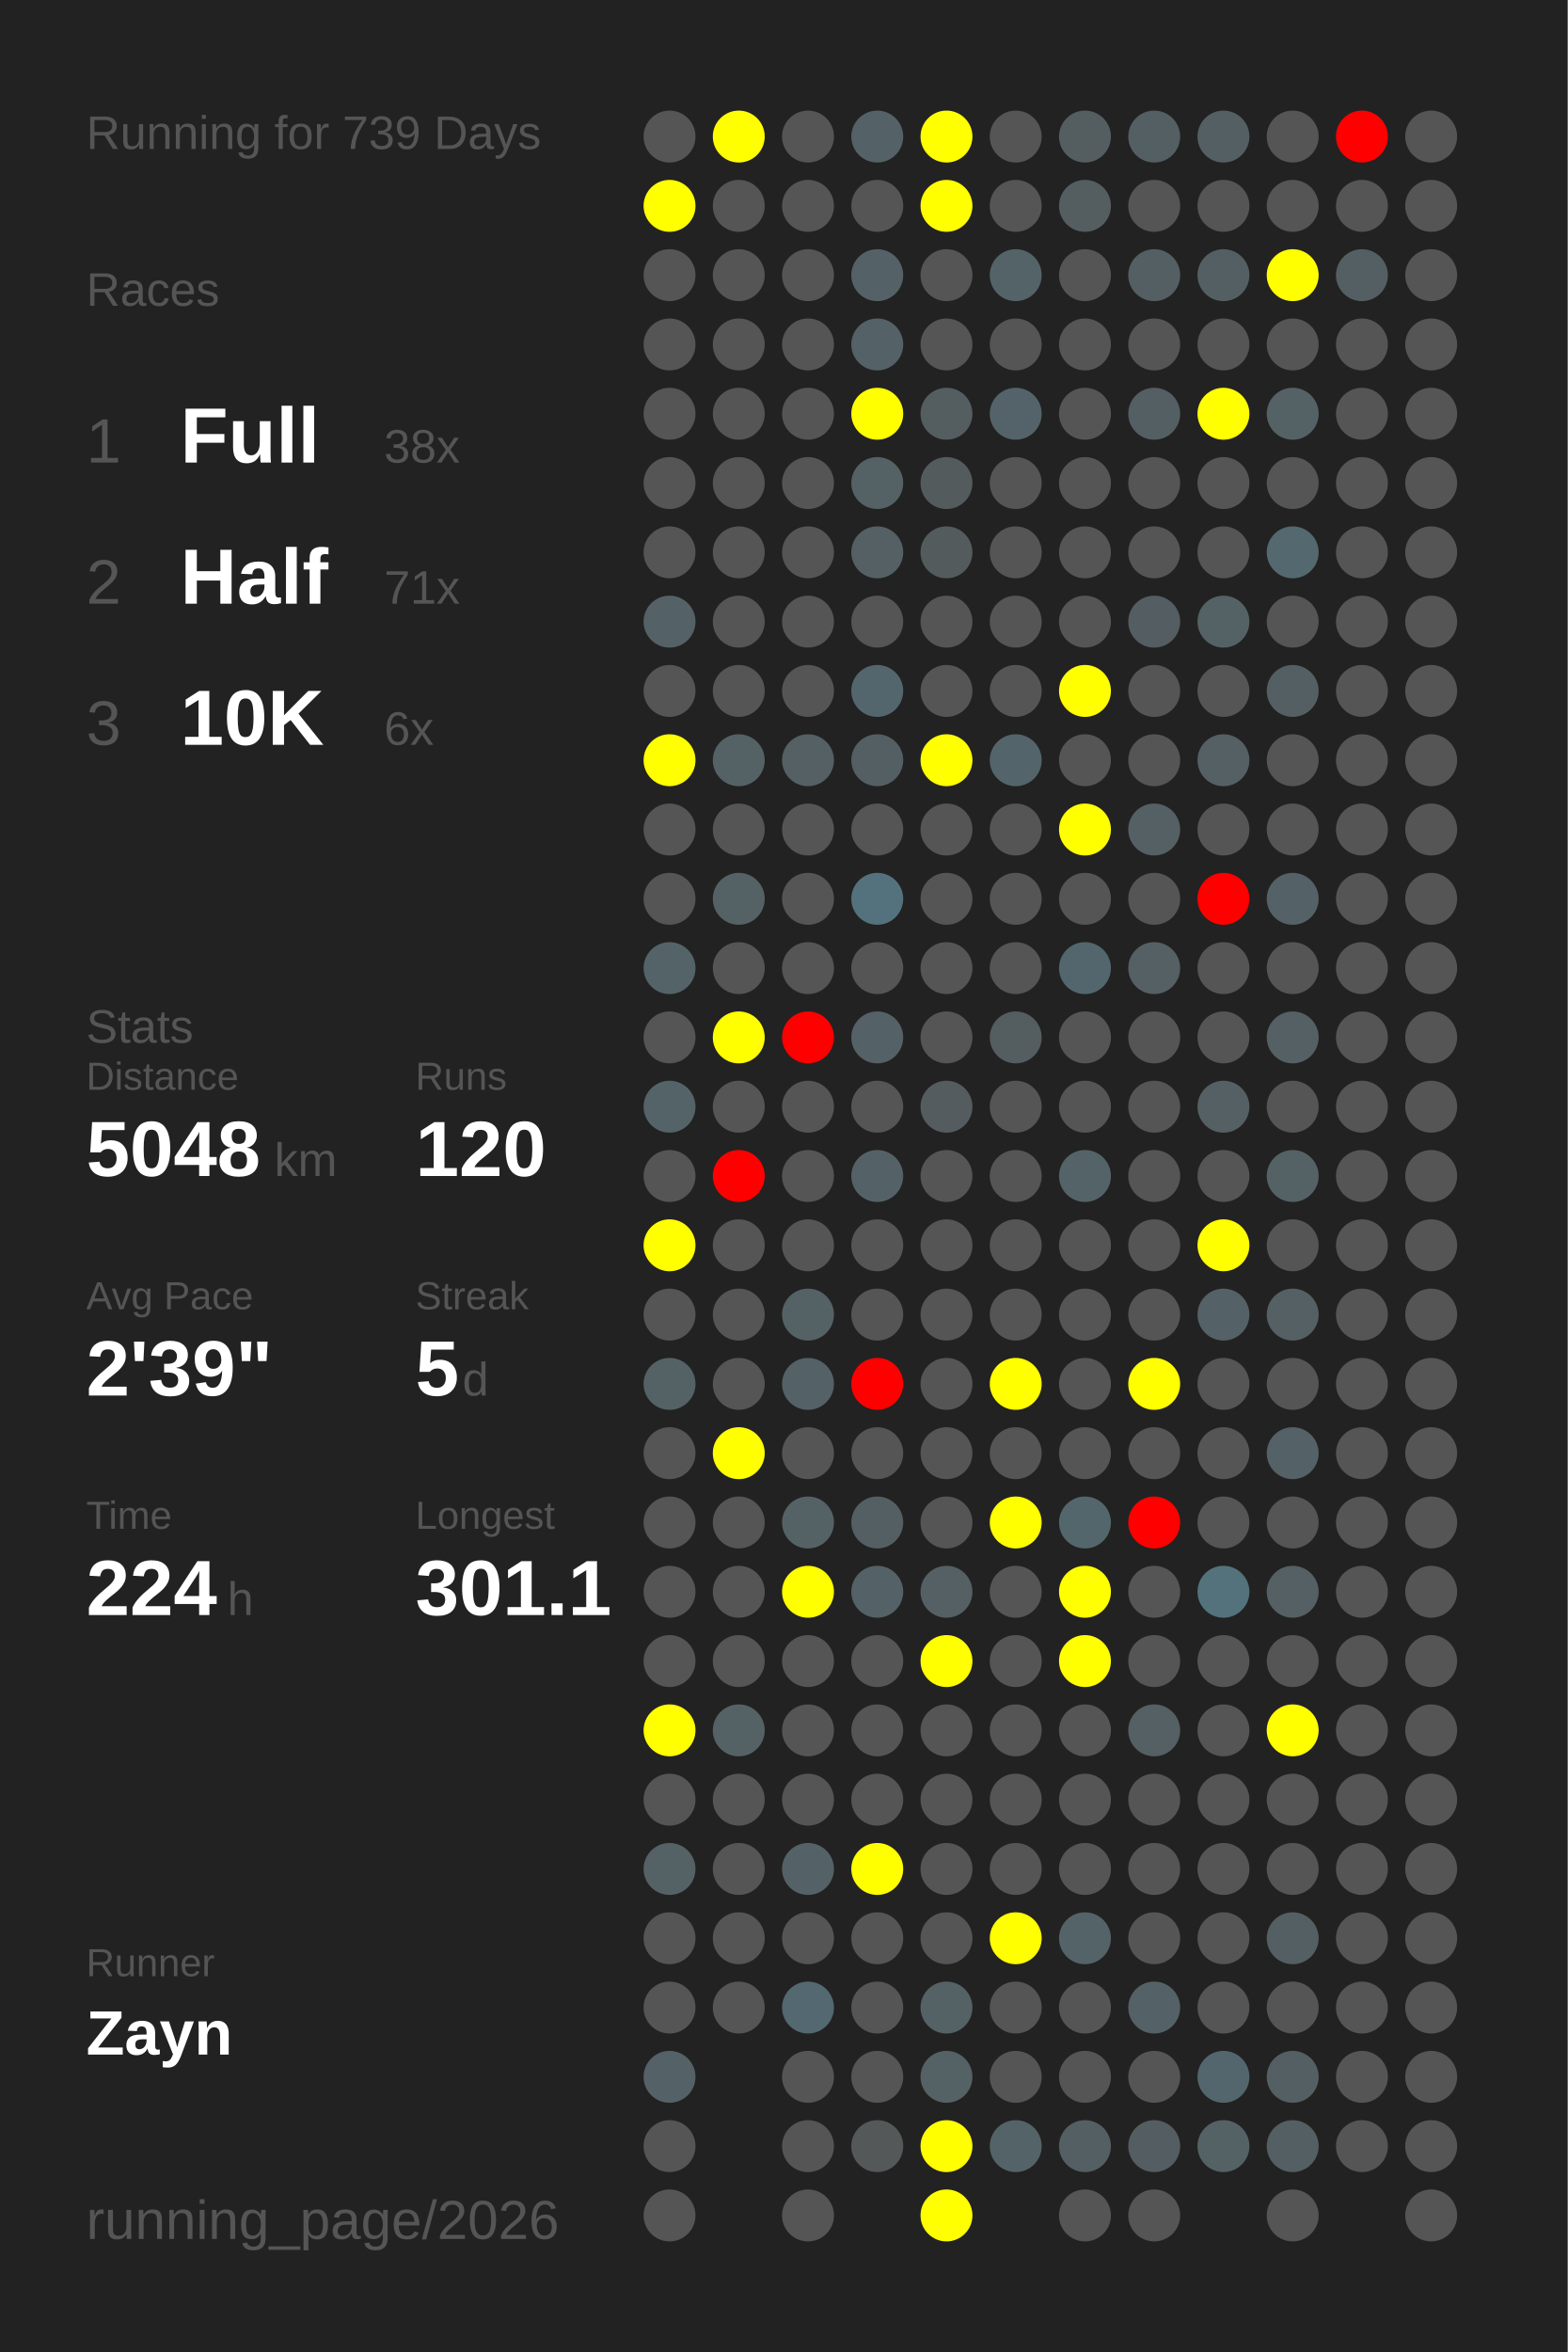
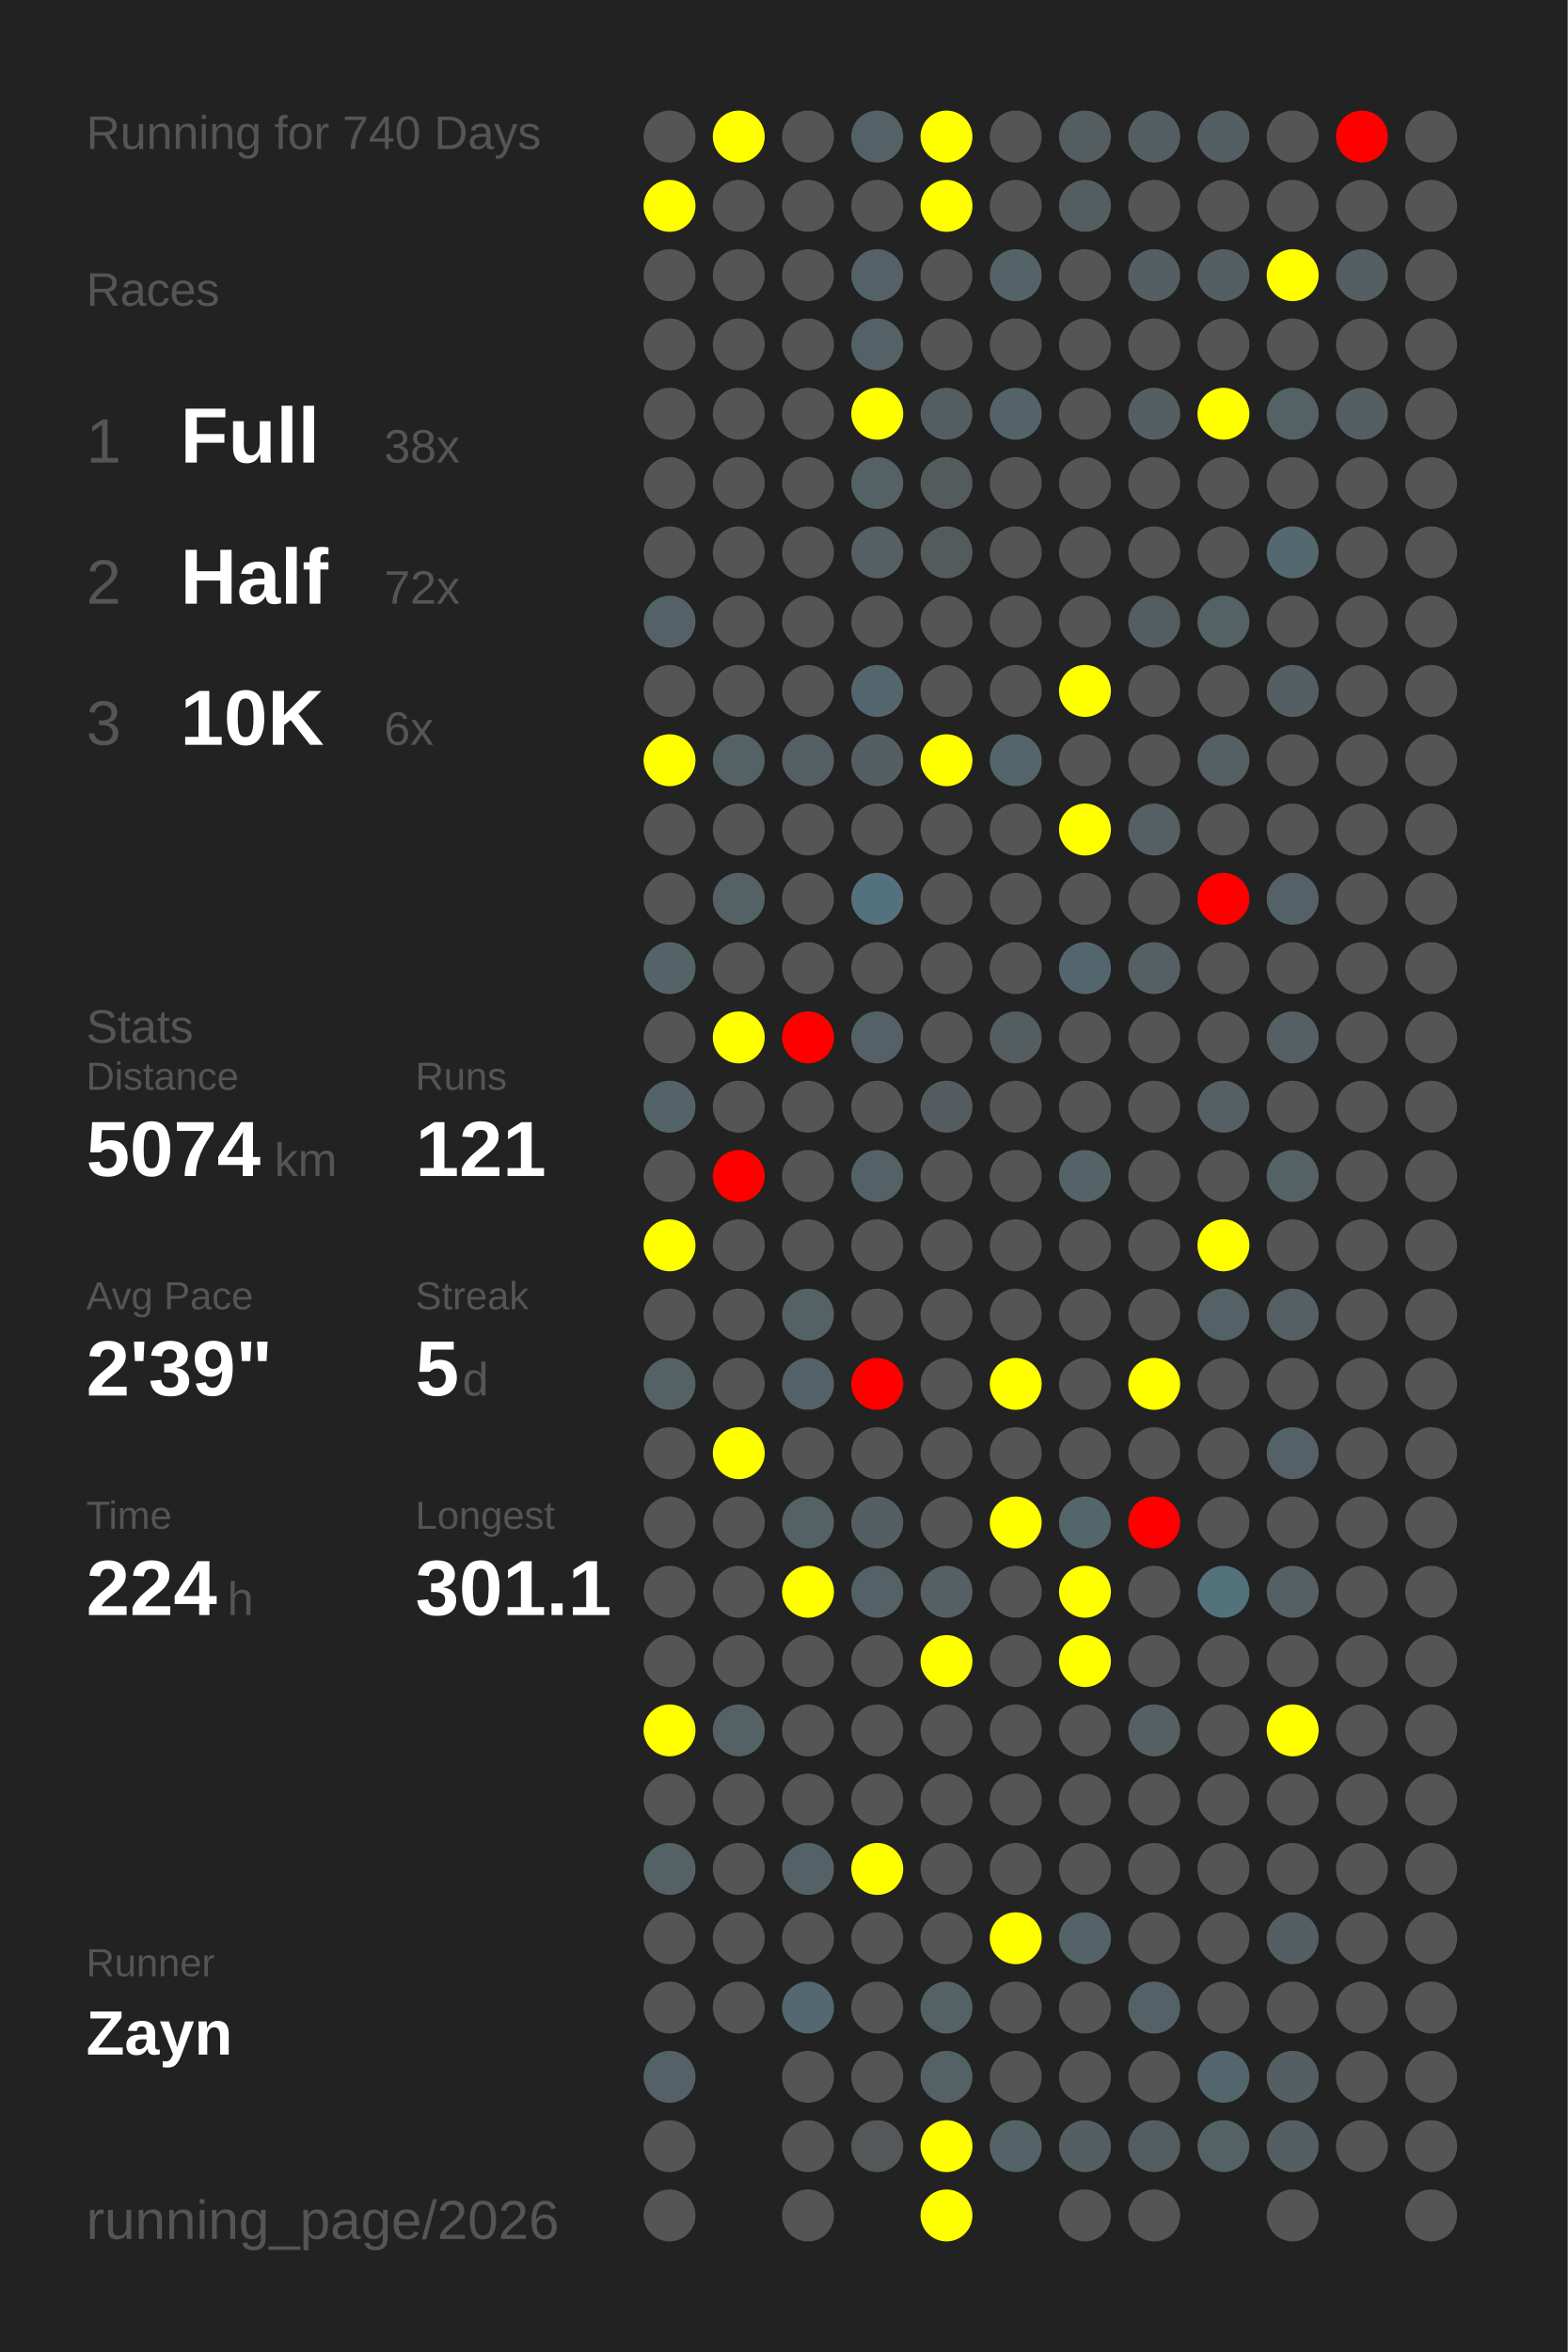
<svg xmlns="http://www.w3.org/2000/svg" baseProfile="full" height="300mm" version="1.1" viewBox="0,0,200,300" width="200mm">
  <defs />
  <rect fill="#222222" height="300" width="200" x="0" y="0" />
-   <text fill="#555555" style="font-size:6px; font-family:Arial;" x="11" y="19">Running for 739 Days</text>
+   <text fill="#555555" style="font-size:6px; font-family:Arial;" x="11" y="19">Running for 740 Days</text>
  <text fill="#555555" style="font-size:6px; font-family:Arial;" x="11" y="39">Races</text>
  <text fill="#555555" style="font-size:8px; font-family:Arial;" x="11" y="59">1</text>
  <text fill="#FFFFFF" style="font-size:10px; font-family:Arial; font-weight:bold;" x="23" y="59">Full</text>
  <text fill="#555555" style="font-size:6px; font-family:Arial;" x="49" y="59">38x</text>
  <text fill="#555555" style="font-size:8px; font-family:Arial;" x="11" y="77">2</text>
  <text fill="#FFFFFF" style="font-size:10px; font-family:Arial; font-weight:bold;" x="23" y="77">Half</text>
-   <text fill="#555555" style="font-size:6px; font-family:Arial;" x="49" y="77">71x</text>
+   <text fill="#555555" style="font-size:6px; font-family:Arial;" x="49" y="77">72x</text>
  <text fill="#555555" style="font-size:8px; font-family:Arial;" x="11" y="95">3</text>
  <text fill="#FFFFFF" style="font-size:10px; font-family:Arial; font-weight:bold;" x="23" y="95">10K</text>
  <text fill="#555555" style="font-size:6px; font-family:Arial;" x="49" y="95">6x</text>
  <text fill="#555555" style="font-size:6px; font-family:Arial;" x="11" y="133">Stats</text>
  <text fill="#555555" style="font-size:5px; font-family:Arial;" x="11" y="139">Distance</text>
-   <text fill="#FFFFFF" style="font-size:10px; font-family:Arial; font-weight:bold;" x="11" y="150">5048</text>
+   <text fill="#FFFFFF" style="font-size:10px; font-family:Arial; font-weight:bold;" x="11" y="150">5074</text>
  <text fill="#555555" style="font-size:6px; font-family:Arial;" x="35" y="150">km</text>
  <text fill="#555555" style="font-size:5px; font-family:Arial;" x="53" y="139">Runs</text>
-   <text fill="#FFFFFF" style="font-size:10px; font-family:Arial; font-weight:bold;" x="53" y="150">120</text>
+   <text fill="#FFFFFF" style="font-size:10px; font-family:Arial; font-weight:bold;" x="53" y="150">121</text>
  <text fill="#555555" style="font-size:5px; font-family:Arial;" x="11" y="167">Avg Pace</text>
  <text fill="#FFFFFF" style="font-size:10px; font-family:Arial; font-weight:bold;" x="11" y="178">2'39"</text>
  <text fill="#555555" style="font-size:5px; font-family:Arial;" x="53" y="167">Streak</text>
  <text fill="#FFFFFF" style="font-size:10px; font-family:Arial; font-weight:bold;" x="53" y="178">5</text>
  <text fill="#555555" style="font-size:6px; font-family:Arial;" x="59" y="178">d</text>
  <text fill="#555555" style="font-size:5px; font-family:Arial;" x="11" y="195">Time</text>
  <text fill="#FFFFFF" style="font-size:10px; font-family:Arial; font-weight:bold;" x="11" y="206">224</text>
  <text fill="#555555" style="font-size:6px; font-family:Arial;" x="29" y="206">h</text>
  <text fill="#555555" style="font-size:5px; font-family:Arial;" x="53" y="195">Longest</text>
  <text fill="#FFFFFF" style="font-size:10px; font-family:Arial; font-weight:bold;" x="53" y="206">301.1</text>
  <text fill="#555555" style="font-size:5px; font-family:Arial;" x="11" y="252.065">Runner</text>
  <text fill="#FFFFFF" style="font-size:8px; font-family:Arial; font-weight:bold;" x="11" y="262.065">Zayn</text>
  <text fill="#555555" style="font-size:7px; font-family:Arial;" x="11" y="285.581">running_page/2026</text>
  <circle cx="85.417" cy="17.419" fill="#555555" r="3.312" />
  <circle cx="85.417" cy="26.258" fill="yellow" r="3.312" />
  <circle cx="85.417" cy="35.097" fill="#555555" r="3.312" />
  <circle cx="85.417" cy="43.935" fill="#555555" r="3.312" />
  <circle cx="85.417" cy="52.774" fill="#555555" r="3.312" />
  <circle cx="85.417" cy="61.613" fill="#555555" r="3.312" />
  <circle cx="85.417" cy="70.452" fill="#555555" r="3.312" />
  <circle cx="85.417" cy="79.29" fill="#546267" r="3.312" />
  <circle cx="85.417" cy="88.129" fill="#555555" r="3.312" />
  <circle cx="85.417" cy="96.968" fill="yellow" r="3.312" />
  <circle cx="85.417" cy="105.806" fill="#555555" r="3.312" />
  <circle cx="85.417" cy="114.645" fill="#555555" r="3.312" />
  <circle cx="85.417" cy="123.484" fill="#546368" r="3.312" />
  <circle cx="85.417" cy="132.323" fill="#555555" r="3.312" />
  <circle cx="85.417" cy="141.161" fill="#546368" r="3.312" />
  <circle cx="85.417" cy="150" fill="#555555" r="3.312" />
  <circle cx="85.417" cy="158.839" fill="yellow" r="3.312" />
  <circle cx="85.417" cy="167.677" fill="#555555" r="3.312" />
  <circle cx="85.417" cy="176.516" fill="#546266" r="3.312" />
  <circle cx="85.417" cy="185.355" fill="#555555" r="3.312" />
  <circle cx="85.417" cy="194.194" fill="#555555" r="3.312" />
  <circle cx="85.417" cy="203.032" fill="#555555" r="3.312" />
  <circle cx="85.417" cy="211.871" fill="#555555" r="3.312" />
  <circle cx="85.417" cy="220.71" fill="yellow" r="3.312" />
  <circle cx="85.417" cy="229.548" fill="#555555" r="3.312" />
  <circle cx="85.417" cy="238.387" fill="#546266" r="3.312" />
  <circle cx="85.417" cy="247.226" fill="#555555" r="3.312" />
  <circle cx="85.417" cy="256.065" fill="#555555" r="3.312" />
  <circle cx="85.417" cy="264.903" fill="#546166" r="3.312" />
  <circle cx="85.417" cy="273.742" fill="#555555" r="3.312" />
  <circle cx="85.417" cy="282.581" fill="#555555" r="3.312" />
  <circle cx="94.25" cy="17.419" fill="yellow" r="3.312" />
  <circle cx="94.25" cy="26.258" fill="#555555" r="3.312" />
  <circle cx="94.25" cy="35.097" fill="#555555" r="3.312" />
  <circle cx="94.25" cy="43.935" fill="#555555" r="3.312" />
  <circle cx="94.25" cy="52.774" fill="#555555" r="3.312" />
  <circle cx="94.25" cy="61.613" fill="#555555" r="3.312" />
  <circle cx="94.25" cy="70.452" fill="#555555" r="3.312" />
  <circle cx="94.25" cy="79.29" fill="#555555" r="3.312" />
  <circle cx="94.25" cy="88.129" fill="#555555" r="3.312" />
  <circle cx="94.25" cy="96.968" fill="#546266" r="3.312" />
  <circle cx="94.25" cy="105.806" fill="#555555" r="3.312" />
  <circle cx="94.25" cy="114.645" fill="#546266" r="3.312" />
  <circle cx="94.25" cy="123.484" fill="#555555" r="3.312" />
  <circle cx="94.25" cy="132.323" fill="yellow" r="3.312" />
  <circle cx="94.25" cy="141.161" fill="#555555" r="3.312" />
  <circle cx="94.25" cy="150" fill="red" r="3.312" />
  <circle cx="94.25" cy="158.839" fill="#555555" r="3.312" />
  <circle cx="94.25" cy="167.677" fill="#555555" r="3.312" />
  <circle cx="94.25" cy="176.516" fill="#555555" r="3.312" />
  <circle cx="94.25" cy="185.355" fill="yellow" r="3.312" />
  <circle cx="94.25" cy="194.194" fill="#555555" r="3.312" />
  <circle cx="94.25" cy="203.032" fill="#555555" r="3.312" />
  <circle cx="94.25" cy="211.871" fill="#555555" r="3.312" />
  <circle cx="94.25" cy="220.71" fill="#546266" r="3.312" />
  <circle cx="94.25" cy="229.548" fill="#555555" r="3.312" />
  <circle cx="94.25" cy="238.387" fill="#555555" r="3.312" />
  <circle cx="94.25" cy="247.226" fill="#555555" r="3.312" />
  <circle cx="94.25" cy="256.065" fill="#555555" r="3.312" />
  <circle cx="103.083" cy="17.419" fill="#555555" r="3.312" />
  <circle cx="103.083" cy="26.258" fill="#555555" r="3.312" />
  <circle cx="103.083" cy="35.097" fill="#555555" r="3.312" />
  <circle cx="103.083" cy="43.935" fill="#555555" r="3.312" />
  <circle cx="103.083" cy="52.774" fill="#555555" r="3.312" />
  <circle cx="103.083" cy="61.613" fill="#555555" r="3.312" />
  <circle cx="103.083" cy="70.452" fill="#555555" r="3.312" />
  <circle cx="103.083" cy="79.29" fill="#555555" r="3.312" />
  <circle cx="103.083" cy="88.129" fill="#555555" r="3.312" />
  <circle cx="103.083" cy="96.968" fill="#546064" r="3.312" />
  <circle cx="103.083" cy="105.806" fill="#555555" r="3.312" />
  <circle cx="103.083" cy="114.645" fill="#555555" r="3.312" />
  <circle cx="103.083" cy="123.484" fill="#555555" r="3.312" />
  <circle cx="103.083" cy="132.323" fill="red" r="3.312" />
  <circle cx="103.083" cy="141.161" fill="#555555" r="3.312" />
  <circle cx="103.083" cy="150" fill="#555555" r="3.312" />
  <circle cx="103.083" cy="158.839" fill="#555555" r="3.312" />
  <circle cx="103.083" cy="167.677" fill="#546266" r="3.312" />
  <circle cx="103.083" cy="176.516" fill="#546166" r="3.312" />
  <circle cx="103.083" cy="185.355" fill="#555555" r="3.312" />
  <circle cx="103.083" cy="194.194" fill="#546266" r="3.312" />
  <circle cx="103.083" cy="203.032" fill="yellow" r="3.312" />
  <circle cx="103.083" cy="211.871" fill="#555555" r="3.312" />
  <circle cx="103.083" cy="220.71" fill="#555555" r="3.312" />
  <circle cx="103.083" cy="229.548" fill="#555555" r="3.312" />
  <circle cx="103.083" cy="238.387" fill="#546267" r="3.312" />
  <circle cx="103.083" cy="247.226" fill="#555555" r="3.312" />
  <circle cx="103.083" cy="256.065" fill="#536870" r="3.312" />
  <circle cx="103.083" cy="264.903" fill="#555555" r="3.312" />
  <circle cx="103.083" cy="273.742" fill="#555555" r="3.312" />
  <circle cx="103.083" cy="282.581" fill="#555555" r="3.312" />
  <circle cx="111.917" cy="17.419" fill="#546166" r="3.312" />
  <circle cx="111.917" cy="26.258" fill="#555555" r="3.312" />
  <circle cx="111.917" cy="35.097" fill="#546267" r="3.312" />
  <circle cx="111.917" cy="43.935" fill="#546166" r="3.312" />
  <circle cx="111.917" cy="52.774" fill="yellow" r="3.312" />
  <circle cx="111.917" cy="61.613" fill="#546165" r="3.312" />
  <circle cx="111.917" cy="70.452" fill="#546064" r="3.312" />
  <circle cx="111.917" cy="79.29" fill="#555555" r="3.312" />
  <circle cx="111.917" cy="88.129" fill="#53666d" r="3.312" />
  <circle cx="111.917" cy="96.968" fill="#545f63" r="3.312" />
  <circle cx="111.917" cy="105.806" fill="#555555" r="3.312" />
  <circle cx="111.917" cy="114.645" fill="#53727d" r="3.312" />
  <circle cx="111.917" cy="123.484" fill="#555555" r="3.312" />
  <circle cx="111.917" cy="132.323" fill="#546166" r="3.312" />
  <circle cx="111.917" cy="141.161" fill="#555555" r="3.312" />
  <circle cx="111.917" cy="150" fill="#546267" r="3.312" />
  <circle cx="111.917" cy="158.839" fill="#555555" r="3.312" />
  <circle cx="111.917" cy="167.677" fill="#555555" r="3.312" />
  <circle cx="111.917" cy="176.516" fill="red" r="3.312" />
  <circle cx="111.917" cy="185.355" fill="#555555" r="3.312" />
  <circle cx="111.917" cy="194.194" fill="#545f63" r="3.312" />
  <circle cx="111.917" cy="203.032" fill="#546166" r="3.312" />
  <circle cx="111.917" cy="211.871" fill="#555555" r="3.312" />
  <circle cx="111.917" cy="220.71" fill="#555555" r="3.312" />
  <circle cx="111.917" cy="229.548" fill="#555555" r="3.312" />
  <circle cx="111.917" cy="238.387" fill="yellow" r="3.312" />
  <circle cx="111.917" cy="247.226" fill="#555555" r="3.312" />
  <circle cx="111.917" cy="256.065" fill="#555555" r="3.312" />
  <circle cx="111.917" cy="264.903" fill="#555555" r="3.312" />
  <circle cx="111.917" cy="273.742" fill="#545859" r="3.312" />
  <circle cx="120.75" cy="17.419" fill="yellow" r="3.312" />
  <circle cx="120.75" cy="26.258" fill="yellow" r="3.312" />
  <circle cx="120.75" cy="35.097" fill="#555555" r="3.312" />
  <circle cx="120.75" cy="43.935" fill="#555555" r="3.312" />
  <circle cx="120.75" cy="52.774" fill="#545d60" r="3.312" />
  <circle cx="120.75" cy="61.613" fill="#545b5d" r="3.312" />
  <circle cx="120.75" cy="70.452" fill="#545b5d" r="3.312" />
  <circle cx="120.75" cy="79.29" fill="#555555" r="3.312" />
  <circle cx="120.75" cy="88.129" fill="#555555" r="3.312" />
  <circle cx="120.75" cy="96.968" fill="yellow" r="3.312" />
  <circle cx="120.75" cy="105.806" fill="#555555" r="3.312" />
  <circle cx="120.75" cy="114.645" fill="#555555" r="3.312" />
  <circle cx="120.75" cy="123.484" fill="#555555" r="3.312" />
  <circle cx="120.75" cy="132.323" fill="#555555" r="3.312" />
  <circle cx="120.75" cy="141.161" fill="#545c5f" r="3.312" />
  <circle cx="120.75" cy="150" fill="#555555" r="3.312" />
  <circle cx="120.75" cy="158.839" fill="#555555" r="3.312" />
  <circle cx="120.75" cy="167.677" fill="#555555" r="3.312" />
  <circle cx="120.75" cy="176.516" fill="#555555" r="3.312" />
  <circle cx="120.75" cy="185.355" fill="#555555" r="3.312" />
  <circle cx="120.75" cy="194.194" fill="#555555" r="3.312" />
  <circle cx="120.75" cy="203.032" fill="#546064" r="3.312" />
  <circle cx="120.75" cy="211.871" fill="yellow" r="3.312" />
  <circle cx="120.75" cy="220.71" fill="#555555" r="3.312" />
  <circle cx="120.75" cy="229.548" fill="#555555" r="3.312" />
  <circle cx="120.75" cy="238.387" fill="#555555" r="3.312" />
  <circle cx="120.75" cy="247.226" fill="#555555" r="3.312" />
  <circle cx="120.75" cy="256.065" fill="#546266" r="3.312" />
  <circle cx="120.75" cy="264.903" fill="#546165" r="3.312" />
  <circle cx="120.75" cy="273.742" fill="yellow" r="3.312" />
  <circle cx="120.75" cy="282.581" fill="yellow" r="3.312" />
  <circle cx="129.583" cy="17.419" fill="#555555" r="3.312" />
  <circle cx="129.583" cy="26.258" fill="#555555" r="3.312" />
  <circle cx="129.583" cy="35.097" fill="#546368" r="3.312" />
  <circle cx="129.583" cy="43.935" fill="#555555" r="3.312" />
  <circle cx="129.583" cy="52.774" fill="#546369" r="3.312" />
  <circle cx="129.583" cy="61.613" fill="#555555" r="3.312" />
  <circle cx="129.583" cy="70.452" fill="#555555" r="3.312" />
  <circle cx="129.583" cy="79.29" fill="#555555" r="3.312" />
  <circle cx="129.583" cy="88.129" fill="#555555" r="3.312" />
  <circle cx="129.583" cy="96.968" fill="#53656b" r="3.312" />
  <circle cx="129.583" cy="105.806" fill="#555555" r="3.312" />
  <circle cx="129.583" cy="114.645" fill="#555555" r="3.312" />
  <circle cx="129.583" cy="123.484" fill="#555555" r="3.312" />
  <circle cx="129.583" cy="132.323" fill="#545d60" r="3.312" />
  <circle cx="129.583" cy="141.161" fill="#555555" r="3.312" />
  <circle cx="129.583" cy="150" fill="#555555" r="3.312" />
  <circle cx="129.583" cy="158.839" fill="#555555" r="3.312" />
  <circle cx="129.583" cy="167.677" fill="#555555" r="3.312" />
  <circle cx="129.583" cy="176.516" fill="yellow" r="3.312" />
  <circle cx="129.583" cy="185.355" fill="#555555" r="3.312" />
  <circle cx="129.583" cy="194.194" fill="yellow" r="3.312" />
  <circle cx="129.583" cy="203.032" fill="#555555" r="3.312" />
  <circle cx="129.583" cy="211.871" fill="#555555" r="3.312" />
  <circle cx="129.583" cy="220.71" fill="#555555" r="3.312" />
  <circle cx="129.583" cy="229.548" fill="#555555" r="3.312" />
  <circle cx="129.583" cy="238.387" fill="#555555" r="3.312" />
  <circle cx="129.583" cy="247.226" fill="yellow" r="3.312" />
  <circle cx="129.583" cy="256.065" fill="#555555" r="3.312" />
  <circle cx="129.583" cy="264.903" fill="#555555" r="3.312" />
  <circle cx="129.583" cy="273.742" fill="#546368" r="3.312" />
  <circle cx="138.417" cy="17.419" fill="#545e61" r="3.312" />
  <circle cx="138.417" cy="26.258" fill="#545e61" r="3.312" />
  <circle cx="138.417" cy="35.097" fill="#555555" r="3.312" />
  <circle cx="138.417" cy="43.935" fill="#555555" r="3.312" />
  <circle cx="138.417" cy="52.774" fill="#555555" r="3.312" />
  <circle cx="138.417" cy="61.613" fill="#555555" r="3.312" />
  <circle cx="138.417" cy="70.452" fill="#555555" r="3.312" />
  <circle cx="138.417" cy="79.29" fill="#555555" r="3.312" />
  <circle cx="138.417" cy="88.129" fill="yellow" r="3.312" />
  <circle cx="138.417" cy="96.968" fill="#555555" r="3.312" />
  <circle cx="138.417" cy="105.806" fill="yellow" r="3.312" />
  <circle cx="138.417" cy="114.645" fill="#555555" r="3.312" />
  <circle cx="138.417" cy="123.484" fill="#53666d" r="3.312" />
  <circle cx="138.417" cy="132.323" fill="#555555" r="3.312" />
  <circle cx="138.417" cy="141.161" fill="#555555" r="3.312" />
  <circle cx="138.417" cy="150" fill="#546368" r="3.312" />
  <circle cx="138.417" cy="158.839" fill="#555555" r="3.312" />
  <circle cx="138.417" cy="167.677" fill="#555555" r="3.312" />
  <circle cx="138.417" cy="176.516" fill="#555555" r="3.312" />
  <circle cx="138.417" cy="185.355" fill="#555555" r="3.312" />
  <circle cx="138.417" cy="194.194" fill="#53666c" r="3.312" />
  <circle cx="138.417" cy="203.032" fill="yellow" r="3.312" />
  <circle cx="138.417" cy="211.871" fill="yellow" r="3.312" />
  <circle cx="138.417" cy="220.71" fill="#555555" r="3.312" />
  <circle cx="138.417" cy="229.548" fill="#555555" r="3.312" />
  <circle cx="138.417" cy="238.387" fill="#555555" r="3.312" />
  <circle cx="138.417" cy="247.226" fill="#546368" r="3.312" />
  <circle cx="138.417" cy="256.065" fill="#555555" r="3.312" />
  <circle cx="138.417" cy="264.903" fill="#555555" r="3.312" />
  <circle cx="138.417" cy="273.742" fill="#545f63" r="3.312" />
  <circle cx="138.417" cy="282.581" fill="#555555" r="3.312" />
  <circle cx="147.25" cy="17.419" fill="#545f63" r="3.312" />
  <circle cx="147.25" cy="26.258" fill="#555555" r="3.312" />
  <circle cx="147.25" cy="35.097" fill="#545f63" r="3.312" />
  <circle cx="147.25" cy="43.935" fill="#555555" r="3.312" />
  <circle cx="147.25" cy="52.774" fill="#545f63" r="3.312" />
  <circle cx="147.25" cy="61.613" fill="#555555" r="3.312" />
  <circle cx="147.25" cy="70.452" fill="#555555" r="3.312" />
  <circle cx="147.25" cy="79.29" fill="#545d61" r="3.312" />
  <circle cx="147.25" cy="88.129" fill="#555555" r="3.312" />
  <circle cx="147.25" cy="96.968" fill="#555555" r="3.312" />
  <circle cx="147.25" cy="105.806" fill="#546064" r="3.312" />
  <circle cx="147.25" cy="114.645" fill="#555555" r="3.312" />
  <circle cx="147.25" cy="123.484" fill="#546064" r="3.312" />
  <circle cx="147.25" cy="132.323" fill="#555555" r="3.312" />
  <circle cx="147.25" cy="141.161" fill="#555555" r="3.312" />
  <circle cx="147.25" cy="150" fill="#555555" r="3.312" />
  <circle cx="147.25" cy="158.839" fill="#555555" r="3.312" />
  <circle cx="147.25" cy="167.677" fill="#555555" r="3.312" />
  <circle cx="147.25" cy="176.516" fill="yellow" r="3.312" />
  <circle cx="147.25" cy="185.355" fill="#555555" r="3.312" />
  <circle cx="147.25" cy="194.194" fill="red" r="3.312" />
  <circle cx="147.25" cy="203.032" fill="#555555" r="3.312" />
  <circle cx="147.25" cy="211.871" fill="#555555" r="3.312" />
  <circle cx="147.25" cy="220.71" fill="#546064" r="3.312" />
  <circle cx="147.25" cy="229.548" fill="#555555" r="3.312" />
  <circle cx="147.25" cy="238.387" fill="#555555" r="3.312" />
  <circle cx="147.25" cy="247.226" fill="#555555" r="3.312" />
  <circle cx="147.25" cy="256.065" fill="#546166" r="3.312" />
  <circle cx="147.25" cy="264.903" fill="#555555" r="3.312" />
  <circle cx="147.25" cy="273.742" fill="#545d61" r="3.312" />
  <circle cx="147.25" cy="282.581" fill="#555555" r="3.312" />
  <circle cx="156.083" cy="17.419" fill="#545f63" r="3.312" />
  <circle cx="156.083" cy="26.258" fill="#555555" r="3.312" />
  <circle cx="156.083" cy="35.097" fill="#545f63" r="3.312" />
  <circle cx="156.083" cy="43.935" fill="#555555" r="3.312" />
  <circle cx="156.083" cy="52.774" fill="yellow" r="3.312" />
  <circle cx="156.083" cy="61.613" fill="#555555" r="3.312" />
  <circle cx="156.083" cy="70.452" fill="#555555" r="3.312" />
  <circle cx="156.083" cy="79.29" fill="#546266" r="3.312" />
  <circle cx="156.083" cy="88.129" fill="#555555" r="3.312" />
  <circle cx="156.083" cy="96.968" fill="#546064" r="3.312" />
  <circle cx="156.083" cy="105.806" fill="#555555" r="3.312" />
  <circle cx="156.083" cy="114.645" fill="red" r="3.312" />
  <circle cx="156.083" cy="123.484" fill="#555555" r="3.312" />
  <circle cx="156.083" cy="132.323" fill="#555555" r="3.312" />
  <circle cx="156.083" cy="141.161" fill="#546063" r="3.312" />
  <circle cx="156.083" cy="150" fill="#555555" r="3.312" />
  <circle cx="156.083" cy="158.839" fill="yellow" r="3.312" />
  <circle cx="156.083" cy="167.677" fill="#546166" r="3.312" />
  <circle cx="156.083" cy="176.516" fill="#555555" r="3.312" />
  <circle cx="156.083" cy="185.355" fill="#555555" r="3.312" />
  <circle cx="156.083" cy="194.194" fill="#555555" r="3.312" />
  <circle cx="156.083" cy="203.032" fill="#53727c" r="3.312" />
  <circle cx="156.083" cy="211.871" fill="#555555" r="3.312" />
  <circle cx="156.083" cy="220.71" fill="#555555" r="3.312" />
  <circle cx="156.083" cy="229.548" fill="#555555" r="3.312" />
  <circle cx="156.083" cy="238.387" fill="#555555" r="3.312" />
  <circle cx="156.083" cy="247.226" fill="#555555" r="3.312" />
  <circle cx="156.083" cy="256.065" fill="#555555" r="3.312" />
  <circle cx="156.083" cy="264.903" fill="#53666d" r="3.312" />
  <circle cx="156.083" cy="273.742" fill="#546266" r="3.312" />
  <circle cx="164.917" cy="17.419" fill="#555555" r="3.312" />
  <circle cx="164.917" cy="26.258" fill="#555555" r="3.312" />
  <circle cx="164.917" cy="35.097" fill="yellow" r="3.312" />
  <circle cx="164.917" cy="43.935" fill="#555555" r="3.312" />
  <circle cx="164.917" cy="52.774" fill="#546266" r="3.312" />
  <circle cx="164.917" cy="61.613" fill="#555555" r="3.312" />
  <circle cx="164.917" cy="70.452" fill="#53686f" r="3.312" />
  <circle cx="164.917" cy="79.29" fill="#555555" r="3.312" />
  <circle cx="164.917" cy="88.129" fill="#545f63" r="3.312" />
  <circle cx="164.917" cy="96.968" fill="#555555" r="3.312" />
  <circle cx="164.917" cy="105.806" fill="#555555" r="3.312" />
  <circle cx="164.917" cy="114.645" fill="#546267" r="3.312" />
  <circle cx="164.917" cy="123.484" fill="#555555" r="3.312" />
  <circle cx="164.917" cy="132.323" fill="#546064" r="3.312" />
  <circle cx="164.917" cy="141.161" fill="#555555" r="3.312" />
  <circle cx="164.917" cy="150" fill="#546266" r="3.312" />
  <circle cx="164.917" cy="158.839" fill="#555555" r="3.312" />
  <circle cx="164.917" cy="167.677" fill="#546064" r="3.312" />
  <circle cx="164.917" cy="176.516" fill="#555555" r="3.312" />
  <circle cx="164.917" cy="185.355" fill="#546166" r="3.312" />
  <circle cx="164.917" cy="194.194" fill="#555555" r="3.312" />
  <circle cx="164.917" cy="203.032" fill="#546063" r="3.312" />
  <circle cx="164.917" cy="211.871" fill="#555555" r="3.312" />
  <circle cx="164.917" cy="220.71" fill="yellow" r="3.312" />
  <circle cx="164.917" cy="229.548" fill="#555555" r="3.312" />
  <circle cx="164.917" cy="238.387" fill="#555555" r="3.312" />
  <circle cx="164.917" cy="247.226" fill="#545f63" r="3.312" />
  <circle cx="164.917" cy="256.065" fill="#555555" r="3.312" />
  <circle cx="164.917" cy="264.903" fill="#545f63" r="3.312" />
  <circle cx="164.917" cy="273.742" fill="#545f63" r="3.312" />
  <circle cx="164.917" cy="282.581" fill="#555555" r="3.312" />
  <circle cx="173.75" cy="17.419" fill="red" r="3.312" />
  <circle cx="173.75" cy="26.258" fill="#555555" r="3.312" />
  <circle cx="173.75" cy="35.097" fill="#545f63" r="3.312" />
  <circle cx="173.75" cy="43.935" fill="#555555" r="3.312" />
-   <circle cx="173.75" cy="52.774" fill="#555555" r="3.312" />
+   <circle cx="173.75" cy="52.774" fill="#545f63" r="3.312" />
  <circle cx="173.75" cy="61.613" fill="#555555" r="3.312" />
  <circle cx="173.75" cy="70.452" fill="#555555" r="3.312" />
  <circle cx="173.75" cy="79.29" fill="#555555" r="3.312" />
  <circle cx="173.75" cy="88.129" fill="#555555" r="3.312" />
  <circle cx="173.75" cy="96.968" fill="#555555" r="3.312" />
  <circle cx="173.75" cy="105.806" fill="#555555" r="3.312" />
  <circle cx="173.75" cy="114.645" fill="#555555" r="3.312" />
  <circle cx="173.75" cy="123.484" fill="#555555" r="3.312" />
  <circle cx="173.75" cy="132.323" fill="#555555" r="3.312" />
  <circle cx="173.75" cy="141.161" fill="#555555" r="3.312" />
  <circle cx="173.75" cy="150" fill="#555555" r="3.312" />
  <circle cx="173.75" cy="158.839" fill="#555555" r="3.312" />
  <circle cx="173.75" cy="167.677" fill="#555555" r="3.312" />
  <circle cx="173.75" cy="176.516" fill="#555555" r="3.312" />
  <circle cx="173.75" cy="185.355" fill="#555555" r="3.312" />
  <circle cx="173.75" cy="194.194" fill="#555555" r="3.312" />
  <circle cx="173.75" cy="203.032" fill="#555555" r="3.312" />
  <circle cx="173.75" cy="211.871" fill="#555555" r="3.312" />
  <circle cx="173.75" cy="220.71" fill="#555555" r="3.312" />
  <circle cx="173.75" cy="229.548" fill="#555555" r="3.312" />
  <circle cx="173.75" cy="238.387" fill="#555555" r="3.312" />
  <circle cx="173.75" cy="247.226" fill="#555555" r="3.312" />
  <circle cx="173.75" cy="256.065" fill="#555555" r="3.312" />
  <circle cx="173.75" cy="264.903" fill="#555555" r="3.312" />
  <circle cx="173.75" cy="273.742" fill="#555555" r="3.312" />
  <circle cx="182.583" cy="17.419" fill="#555555" r="3.312" />
  <circle cx="182.583" cy="26.258" fill="#555555" r="3.312" />
  <circle cx="182.583" cy="35.097" fill="#555555" r="3.312" />
  <circle cx="182.583" cy="43.935" fill="#555555" r="3.312" />
  <circle cx="182.583" cy="52.774" fill="#555555" r="3.312" />
  <circle cx="182.583" cy="61.613" fill="#555555" r="3.312" />
  <circle cx="182.583" cy="70.452" fill="#555555" r="3.312" />
  <circle cx="182.583" cy="79.29" fill="#555555" r="3.312" />
  <circle cx="182.583" cy="88.129" fill="#555555" r="3.312" />
  <circle cx="182.583" cy="96.968" fill="#555555" r="3.312" />
  <circle cx="182.583" cy="105.806" fill="#555555" r="3.312" />
  <circle cx="182.583" cy="114.645" fill="#555555" r="3.312" />
  <circle cx="182.583" cy="123.484" fill="#555555" r="3.312" />
  <circle cx="182.583" cy="132.323" fill="#555555" r="3.312" />
  <circle cx="182.583" cy="141.161" fill="#555555" r="3.312" />
  <circle cx="182.583" cy="150" fill="#555555" r="3.312" />
  <circle cx="182.583" cy="158.839" fill="#555555" r="3.312" />
  <circle cx="182.583" cy="167.677" fill="#555555" r="3.312" />
  <circle cx="182.583" cy="176.516" fill="#555555" r="3.312" />
  <circle cx="182.583" cy="185.355" fill="#555555" r="3.312" />
  <circle cx="182.583" cy="194.194" fill="#555555" r="3.312" />
  <circle cx="182.583" cy="203.032" fill="#555555" r="3.312" />
  <circle cx="182.583" cy="211.871" fill="#555555" r="3.312" />
  <circle cx="182.583" cy="220.71" fill="#555555" r="3.312" />
  <circle cx="182.583" cy="229.548" fill="#555555" r="3.312" />
  <circle cx="182.583" cy="238.387" fill="#555555" r="3.312" />
  <circle cx="182.583" cy="247.226" fill="#555555" r="3.312" />
  <circle cx="182.583" cy="256.065" fill="#555555" r="3.312" />
  <circle cx="182.583" cy="264.903" fill="#555555" r="3.312" />
  <circle cx="182.583" cy="273.742" fill="#555555" r="3.312" />
  <circle cx="182.583" cy="282.581" fill="#555555" r="3.312" />
</svg>
